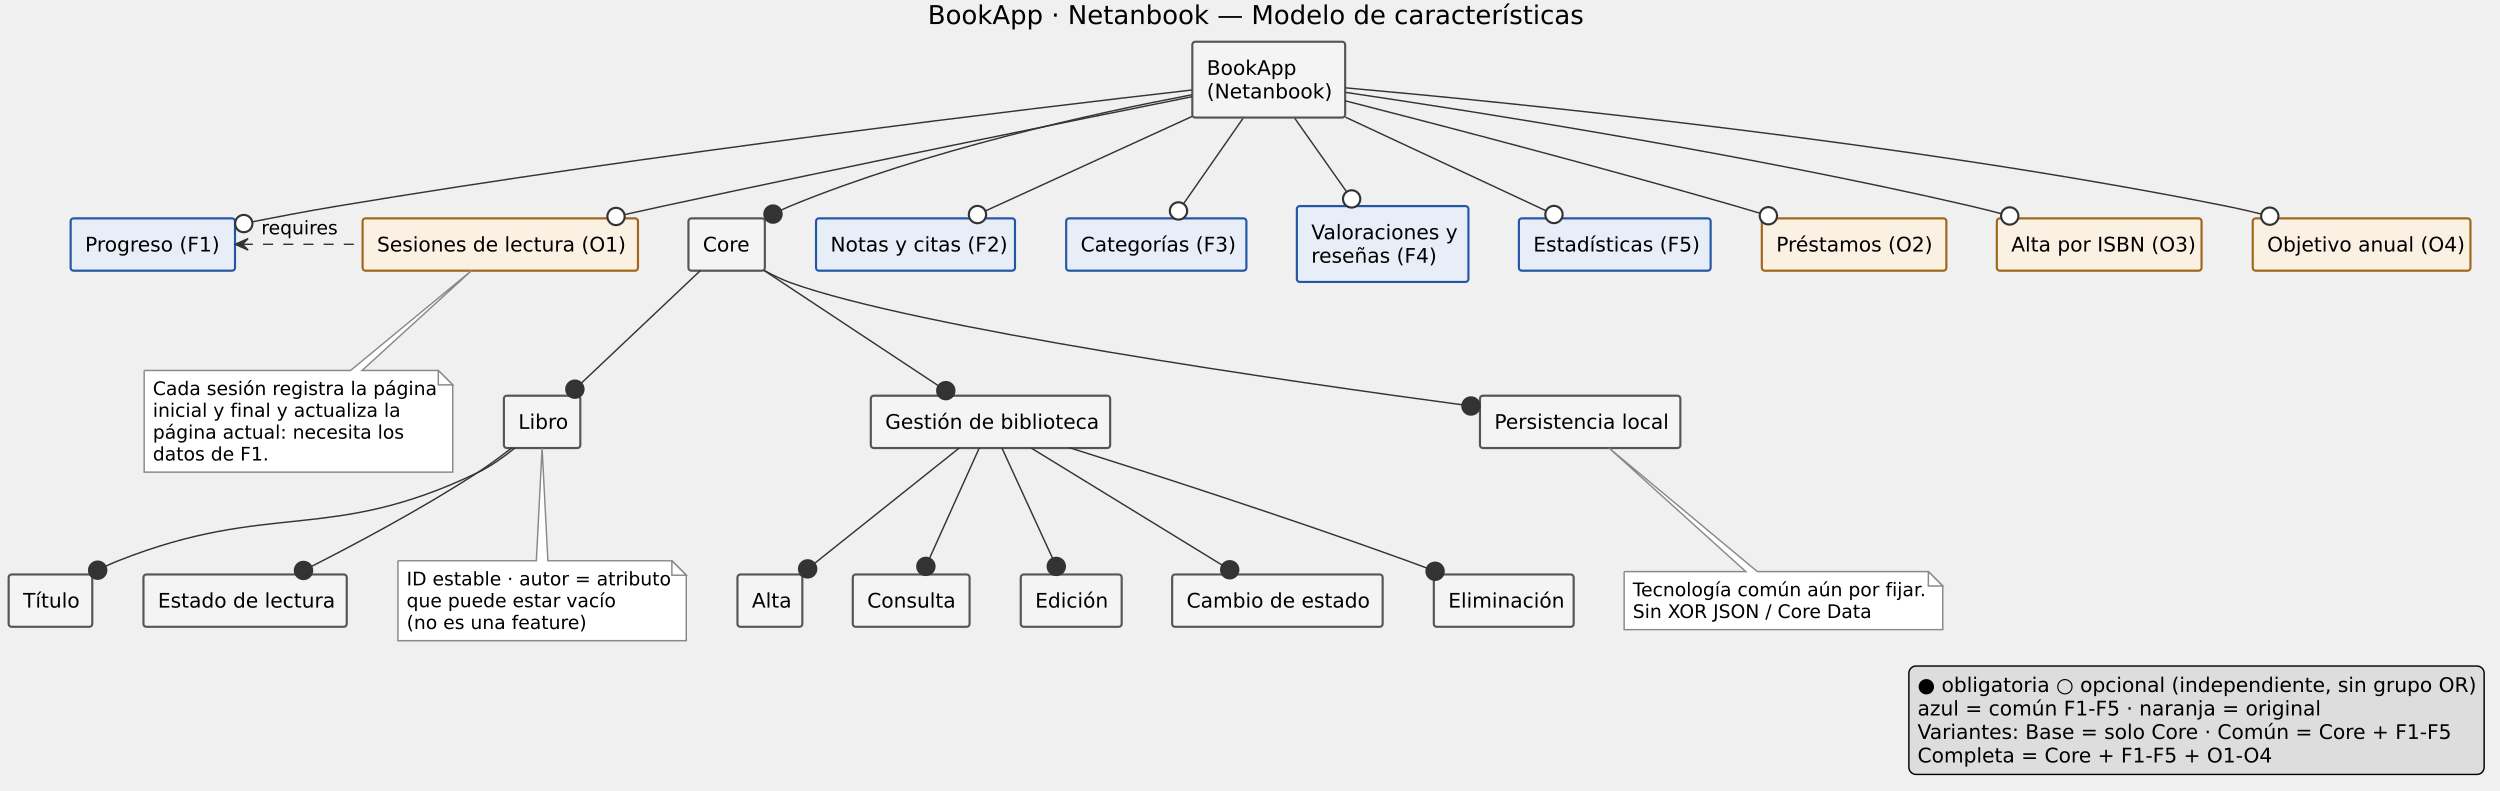
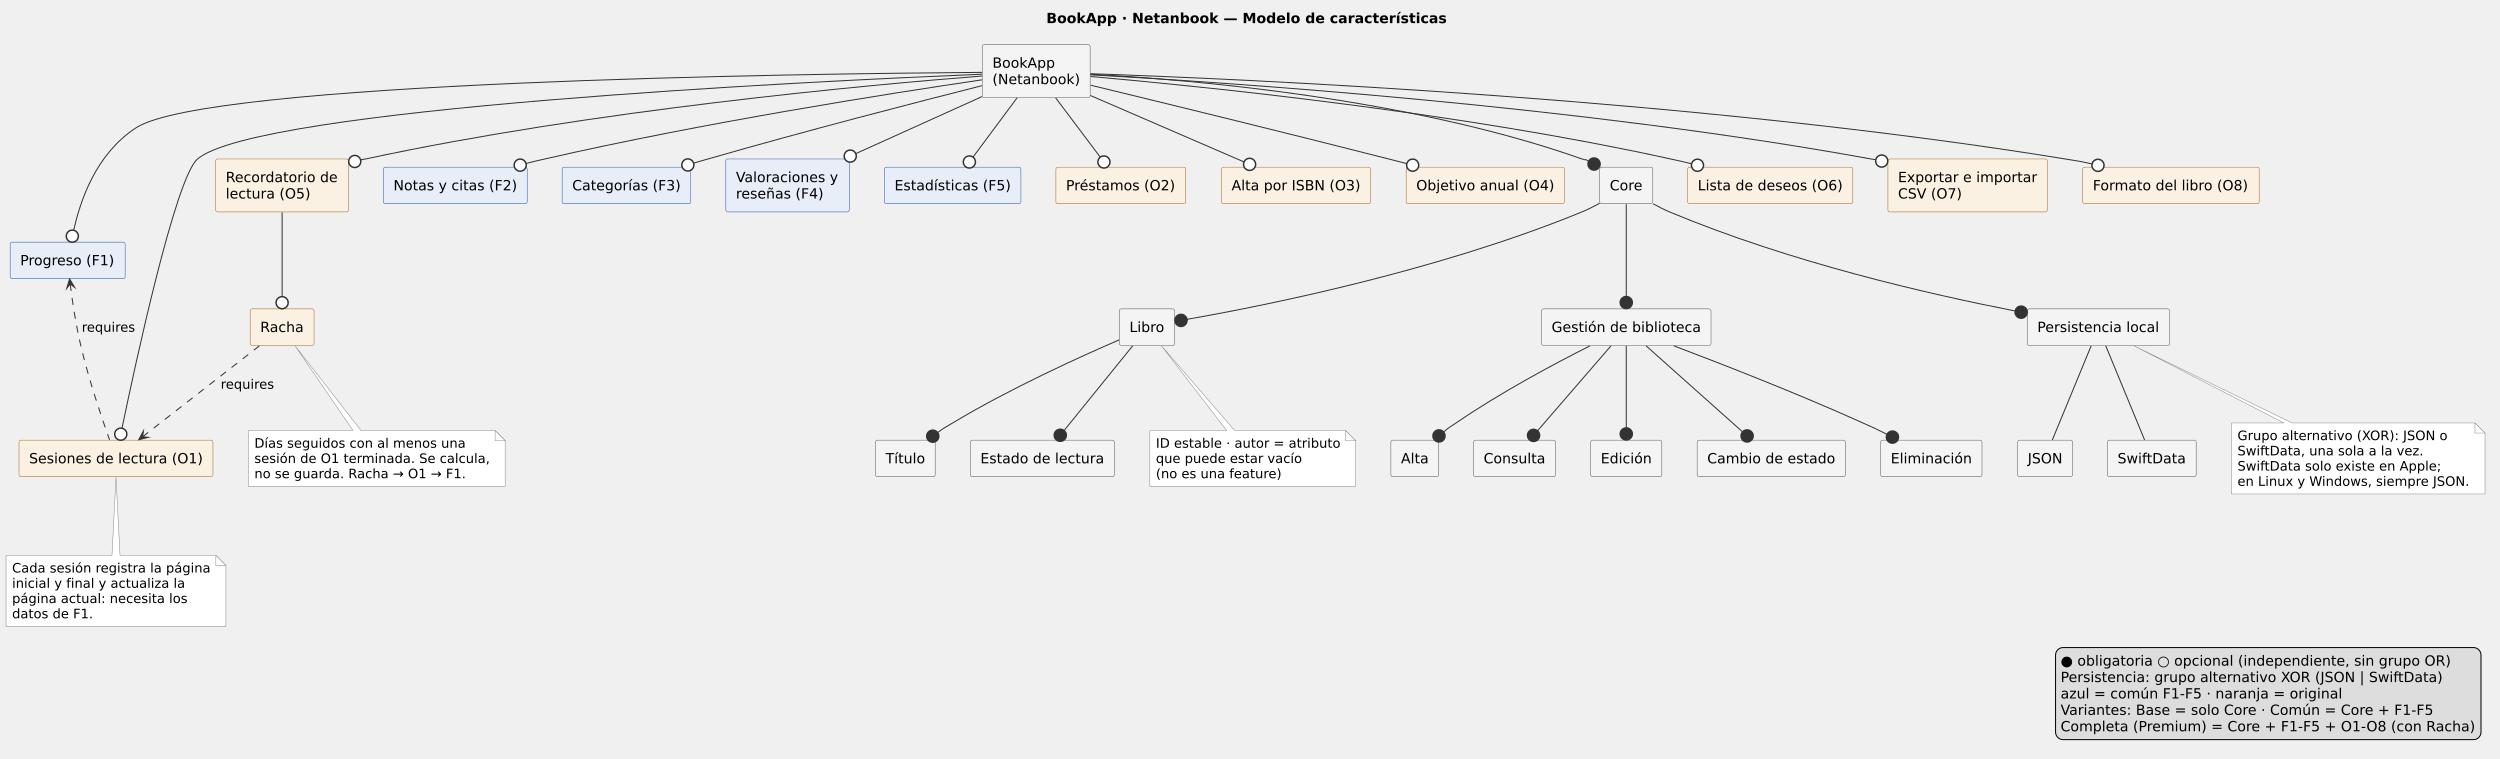
- <svg xmlns="http://www.w3.org/2000/svg" contentScriptType="application/ecmascript" contentStyleType="text/css" height="548px" preserveAspectRatio="none" style="width:1734px;height:548px;" version="1.1" viewBox="0 0 1734 548" width="1734px" zoomAndPan="magnify">
+ <svg xmlns="http://www.w3.org/2000/svg" version="1.1" data-diagram-type="DESCRIPTION" style="width:2483px;height:753px;background:#FFFFFF;" width="2483px" height="753px" viewBox="0 0 2483 753" zoomAndPan="magnify" preserveAspectRatio="none" contentStyleType="text/css">
  <defs />
-   <g>
-     <text fill="#000000" font-family="DejaVu Sans" font-size="18" lengthAdjust="spacingAndGlyphs" textLength="445" x="643.5" y="16.708">BookApp · Netanbook — Modelo de características</text>
-     <rect fill="#F4F4F4" height="52.594" rx="2" ry="2" style="stroke: #555555; stroke-width: 1.5;" width="106" x="827" y="28.953" />
-     <text fill="#000000" font-family="DejaVu Sans" font-size="14" lengthAdjust="spacingAndGlyphs" textLength="63" x="837" y="51.948">BookApp</text>
-     <text fill="#000000" font-family="DejaVu Sans" font-size="14" lengthAdjust="spacingAndGlyphs" textLength="86" x="837" y="68.245">(Netanbook)</text>
-     <rect fill="#F4F4F4" height="36.297" rx="2" ry="2" style="stroke: #555555; stroke-width: 1.5;" width="53" x="477.5" y="151.453" />
-     <text fill="#000000" font-family="DejaVu Sans" font-size="14" lengthAdjust="spacingAndGlyphs" textLength="33" x="487.5" y="174.448">Core</text>
-     <rect fill="#F4F4F4" height="36.297" rx="2" ry="2" style="stroke: #555555; stroke-width: 1.5;" width="53" x="349.5" y="274.453" />
-     <text fill="#000000" font-family="DejaVu Sans" font-size="14" lengthAdjust="spacingAndGlyphs" textLength="33" x="359.5" y="297.448">Libro</text>
-     <rect fill="#F4F4F4" height="36.297" rx="2" ry="2" style="stroke: #555555; stroke-width: 1.5;" width="58" x="6" y="398.453" />
-     <text fill="#000000" font-family="DejaVu Sans" font-size="14" lengthAdjust="spacingAndGlyphs" textLength="38" x="16" y="421.448">Título</text>
-     <rect fill="#F4F4F4" height="36.297" rx="2" ry="2" style="stroke: #555555; stroke-width: 1.5;" width="141" x="99.5" y="398.453" />
-     <text fill="#000000" font-family="DejaVu Sans" font-size="14" lengthAdjust="spacingAndGlyphs" textLength="121" x="109.5" y="421.448">Estado de lectura</text>
-     <rect fill="#F4F4F4" height="36.297" rx="2" ry="2" style="stroke: #555555; stroke-width: 1.5;" width="166" x="604" y="274.453" />
-     <text fill="#000000" font-family="DejaVu Sans" font-size="14" lengthAdjust="spacingAndGlyphs" textLength="146" x="614" y="297.448">Gestión de biblioteca</text>
-     <rect fill="#F4F4F4" height="36.297" rx="2" ry="2" style="stroke: #555555; stroke-width: 1.5;" width="45" x="511.5" y="398.453" />
-     <text fill="#000000" font-family="DejaVu Sans" font-size="14" lengthAdjust="spacingAndGlyphs" textLength="25" x="521.5" y="421.448">Alta</text>
-     <rect fill="#F4F4F4" height="36.297" rx="2" ry="2" style="stroke: #555555; stroke-width: 1.5;" width="81" x="591.5" y="398.453" />
-     <text fill="#000000" font-family="DejaVu Sans" font-size="14" lengthAdjust="spacingAndGlyphs" textLength="61" x="601.5" y="421.448">Consulta</text>
-     <rect fill="#F4F4F4" height="36.297" rx="2" ry="2" style="stroke: #555555; stroke-width: 1.5;" width="70" x="708" y="398.453" />
-     <text fill="#000000" font-family="DejaVu Sans" font-size="14" lengthAdjust="spacingAndGlyphs" textLength="50" x="718" y="421.448">Edición</text>
-     <rect fill="#F4F4F4" height="36.297" rx="2" ry="2" style="stroke: #555555; stroke-width: 1.5;" width="146" x="813" y="398.453" />
-     <text fill="#000000" font-family="DejaVu Sans" font-size="14" lengthAdjust="spacingAndGlyphs" textLength="126" x="823" y="421.448">Cambio de estado</text>
-     <rect fill="#F4F4F4" height="36.297" rx="2" ry="2" style="stroke: #555555; stroke-width: 1.5;" width="97" x="994.5" y="398.453" />
-     <text fill="#000000" font-family="DejaVu Sans" font-size="14" lengthAdjust="spacingAndGlyphs" textLength="77" x="1004.5" y="421.448">Eliminación</text>
-     <rect fill="#F4F4F4" height="36.297" rx="2" ry="2" style="stroke: #555555; stroke-width: 1.5;" width="139" x="1026.5" y="274.453" />
-     <text fill="#000000" font-family="DejaVu Sans" font-size="14" lengthAdjust="spacingAndGlyphs" textLength="119" x="1036.5" y="297.448">Persistencia local</text>
-     <path d="M276,388.953 L276,444.352 A0,0 0 0 0 276,444.352 L476,444.352 A0,0 0 0 0 476,444.352 L476,398.953 L466,388.953 L380,388.953 L376,310.673 L372,388.953 L276,388.953 A0,0 0 0 0 276,388.953 " fill="#FFFFFF" style="stroke: #888888; stroke-width: 1.0;" />
-     <path d="M466,388.953 L466,398.953 L476,398.953 L466,388.953 " fill="#FFFFFF" style="stroke: #888888; stroke-width: 1.0;" />
-     <text fill="#000000" font-family="DejaVu Sans" font-size="13" lengthAdjust="spacingAndGlyphs" textLength="179" x="282" y="406.02">ID estable · autor = atributo</text>
-     <text fill="#000000" font-family="DejaVu Sans" font-size="13" lengthAdjust="spacingAndGlyphs" textLength="142" x="282" y="421.153">que puede estar vacío</text>
-     <text fill="#000000" font-family="DejaVu Sans" font-size="13" lengthAdjust="spacingAndGlyphs" textLength="123" x="282" y="436.286">(no es una feature)</text>
-     <path d="M1126.5,396.453 L1126.5,436.719 A0,0 0 0 0 1126.5,436.719 L1347.5,436.719 A0,0 0 0 0 1347.5,436.719 L1347.5,406.453 L1337.5,396.453 L1218.88,396.453 L1115.9,310.673 L1210.88,396.453 L1126.5,396.453 A0,0 0 0 0 1126.5,396.453 " fill="#FFFFFF" style="stroke: #888888; stroke-width: 1.0;" />
-     <path d="M1337.5,396.453 L1337.5,406.453 L1347.5,406.453 L1337.5,396.453 " fill="#FFFFFF" style="stroke: #888888; stroke-width: 1.0;" />
-     <text fill="#000000" font-family="DejaVu Sans" font-size="13" lengthAdjust="spacingAndGlyphs" textLength="200" x="1132.5" y="413.52">Tecnología común aún por fijar.</text>
-     <text fill="#000000" font-family="DejaVu Sans" font-size="13" lengthAdjust="spacingAndGlyphs" textLength="163" x="1132.5" y="428.653">Sin XOR JSON / Core Data</text>
-     <rect fill="#E8EEF8" height="36.297" rx="2" ry="2" style="stroke: #2456A6; stroke-width: 1.5;" width="114" x="49" y="151.453" />
-     <text fill="#000000" font-family="DejaVu Sans" font-size="14" lengthAdjust="spacingAndGlyphs" textLength="94" x="59" y="174.448">Progreso (F1)</text>
-     <rect fill="#E8EEF8" height="36.297" rx="2" ry="2" style="stroke: #2456A6; stroke-width: 1.5;" width="138" x="566" y="151.453" />
-     <text fill="#000000" font-family="DejaVu Sans" font-size="14" lengthAdjust="spacingAndGlyphs" textLength="118" x="576" y="174.448">Notas y citas (F2)</text>
-     <rect fill="#E8EEF8" height="36.297" rx="2" ry="2" style="stroke: #2456A6; stroke-width: 1.5;" width="125" x="739.5" y="151.453" />
-     <text fill="#000000" font-family="DejaVu Sans" font-size="14" lengthAdjust="spacingAndGlyphs" textLength="105" x="749.5" y="174.448">Categorías (F3)</text>
-     <rect fill="#E8EEF8" height="52.594" rx="2" ry="2" style="stroke: #2456A6; stroke-width: 1.5;" width="119" x="899.5" y="142.953" />
-     <text fill="#000000" font-family="DejaVu Sans" font-size="14" lengthAdjust="spacingAndGlyphs" textLength="99" x="909.5" y="165.948">Valoraciones y</text>
-     <text fill="#000000" font-family="DejaVu Sans" font-size="14" lengthAdjust="spacingAndGlyphs" textLength="87" x="909.5" y="182.245">reseñas (F4)</text>
-     <rect fill="#E8EEF8" height="36.297" rx="2" ry="2" style="stroke: #2456A6; stroke-width: 1.5;" width="133" x="1053.5" y="151.453" />
-     <text fill="#000000" font-family="DejaVu Sans" font-size="14" lengthAdjust="spacingAndGlyphs" textLength="113" x="1063.5" y="174.448">Estadísticas (F5)</text>
-     <rect fill="#FBF1E3" height="36.297" rx="2" ry="2" style="stroke: #A0661B; stroke-width: 1.5;" width="191" x="251.5" y="151.453" />
-     <text fill="#000000" font-family="DejaVu Sans" font-size="14" lengthAdjust="spacingAndGlyphs" textLength="171" x="261.5" y="174.448">Sesiones de lectura (O1)</text>
-     <rect fill="#FBF1E3" height="36.297" rx="2" ry="2" style="stroke: #A0661B; stroke-width: 1.5;" width="128" x="1222" y="151.453" />
-     <text fill="#000000" font-family="DejaVu Sans" font-size="14" lengthAdjust="spacingAndGlyphs" textLength="108" x="1232" y="174.448">Préstamos (O2)</text>
-     <rect fill="#FBF1E3" height="36.297" rx="2" ry="2" style="stroke: #A0661B; stroke-width: 1.5;" width="142" x="1385" y="151.453" />
-     <text fill="#000000" font-family="DejaVu Sans" font-size="14" lengthAdjust="spacingAndGlyphs" textLength="122" x="1395" y="174.448">Alta por ISBN (O3)</text>
-     <rect fill="#FBF1E3" height="36.297" rx="2" ry="2" style="stroke: #A0661B; stroke-width: 1.5;" width="151" x="1562.5" y="151.453" />
-     <text fill="#000000" font-family="DejaVu Sans" font-size="14" lengthAdjust="spacingAndGlyphs" textLength="131" x="1572.5" y="174.448">Objetivo anual (O4)</text>
-     <path d="M100,256.953 L100,327.484 A0,0 0 0 0 100,327.484 L314,327.484 A0,0 0 0 0 314,327.484 L314,266.953 L304,256.953 L251.11,256.953 L327.24,187.533 L243.11,256.953 L100,256.953 A0,0 0 0 0 100,256.953 " fill="#FFFFFF" style="stroke: #888888; stroke-width: 1.0;" />
-     <path d="M304,256.953 L304,266.953 L314,266.953 L304,256.953 " fill="#FFFFFF" style="stroke: #888888; stroke-width: 1.0;" />
-     <text fill="#000000" font-family="DejaVu Sans" font-size="13" lengthAdjust="spacingAndGlyphs" textLength="193" x="106" y="274.02">Cada sesión registra la página</text>
-     <text fill="#000000" font-family="DejaVu Sans" font-size="13" lengthAdjust="spacingAndGlyphs" textLength="163" x="106" y="289.153">inicial y final y actualiza la</text>
-     <text fill="#000000" font-family="DejaVu Sans" font-size="13" lengthAdjust="spacingAndGlyphs" textLength="170" x="106" y="304.286">página actual: necesita los</text>
-     <text fill="#000000" font-family="DejaVu Sans" font-size="13" lengthAdjust="spacingAndGlyphs" textLength="79" x="106" y="319.418">datos de F1.</text>
-     <path d="M826.83,65.703 C760.05,78.343 642.75,103.993 548,142.953 C543.8,144.683 539.52,146.743 535.35,148.933 " fill="none" id="root-&gt;core" style="stroke: #333333; stroke-width: 1.0;" />
-     <ellipse cx="536.155" cy="148.493" fill="#333333" rx="6" ry="6" style="stroke: #333333; stroke-width: 1.5;" />
-     <path d="M485.93,187.533 C462.91,209.303 423.12,246.913 398.25,270.423 " fill="none" id="core-&gt;libro" style="stroke: #333333; stroke-width: 1.0;" />
-     <ellipse cx="398.743" cy="269.943" fill="#333333" rx="6" ry="6" style="stroke: #333333; stroke-width: 1.5;" />
-     <path d="M529.83,187.533 C563.25,209.633 621.38,248.063 656.8,271.483 " fill="none" id="core-&gt;gestion" style="stroke: #333333; stroke-width: 1.0;" />
-     <ellipse cx="655.995" cy="270.955" fill="#333333" rx="6" ry="6" style="stroke: #333333; stroke-width: 1.5;" />
-     <path d="M530.26,187.673 C535.93,190.813 542.03,193.783 548,195.953 C633.82,227.173 891.93,264.383 1020.93,281.703 " fill="none" id="core-&gt;persist" style="stroke: #333333; stroke-width: 1.0;" />
-     <ellipse cx="1020.262" cy="281.612" fill="#333333" rx="6" ry="6" style="stroke: #333333; stroke-width: 1.5;" />
-     <path d="M357.45,310.463 C349.74,316.753 340.41,323.443 331,327.953 C228.26,377.223 187.94,347.023 82,388.953 C77,390.933 71.88,393.353 66.94,395.923 " fill="none" id="libro-&gt;titulo" style="stroke: #333333; stroke-width: 1.0;" />
-     <ellipse cx="67.749" cy="395.49" fill="#333333" rx="6" ry="6" style="stroke: #333333; stroke-width: 1.5;" />
-     <path d="M354.98,310.653 C347.58,316.413 339.09,322.703 331,327.953 C291.2,353.793 243.12,379.233 209.92,395.963 " fill="none" id="libro-&gt;estado" style="stroke: #333333; stroke-width: 1.0;" />
-     <ellipse cx="210.503" cy="395.673" fill="#333333" rx="6" ry="6" style="stroke: #333333; stroke-width: 1.5;" />
-     <path d="M665.4,310.673 C637.61,332.833 589.38,371.293 559.72,394.943 " fill="none" id="gestion-&gt;alta" style="stroke: #333333; stroke-width: 1.0;" />
-     <ellipse cx="560.185" cy="394.587" fill="#333333" rx="6" ry="6" style="stroke: #333333; stroke-width: 1.5;" />
-     <path d="M679.24,310.673 C669.45,332.383 652.62,369.723 641.91,393.473 " fill="none" id="gestion-&gt;consulta" style="stroke: #333333; stroke-width: 1.0;" />
-     <ellipse cx="642.189" cy="392.854" fill="#333333" rx="6" ry="6" style="stroke: #333333; stroke-width: 1.5;" />
-     <path d="M694.9,310.673 C704.91,332.473 722.15,370.033 733.05,393.763 " fill="none" id="gestion-&gt;edicion" style="stroke: #333333; stroke-width: 1.0;" />
-     <ellipse cx="732.636" cy="392.87" fill="#333333" rx="6" ry="6" style="stroke: #333333; stroke-width: 1.5;" />
-     <path d="M715.09,310.673 C751.53,333.013 815,371.923 853.49,395.523 " fill="none" id="gestion-&gt;cambio" style="stroke: #333333; stroke-width: 1.0;" />
-     <ellipse cx="852.932" cy="395.191" fill="#333333" rx="6" ry="6" style="stroke: #333333; stroke-width: 1.5;" />
-     <path d="M741.65,310.483 C800,328.903 895.03,359.593 976,388.953 C982.59,391.343 989.51,393.963 996.3,396.583 " fill="none" id="gestion-&gt;eliminar" style="stroke: #333333; stroke-width: 1.0;" />
-     <ellipse cx="995.377" cy="396.231" fill="#333333" rx="6" ry="6" style="stroke: #333333; stroke-width: 1.5;" />
-     <path d="M826.65,62.433 C715.89,75.103 453.05,106.503 234,142.953 C212.48,146.533 189.04,151.033 168.17,155.243 " fill="none" id="root-&gt;f1" style="stroke: #333333; stroke-width: 1.0;" />
-     <ellipse cx="169.082" cy="155.07" fill="#FFFFFF" rx="6" ry="6" style="stroke: #333333; stroke-width: 1.5;" />
-     <path d="M826.84,80.753 C781.98,101.263 718.64,130.223 677.2,149.163 " fill="none" id="root-&gt;f2" style="stroke: #333333; stroke-width: 1.0;" />
-     <ellipse cx="677.972" cy="148.82" fill="#FFFFFF" rx="6" ry="6" style="stroke: #333333; stroke-width: 1.5;" />
-     <path d="M862.11,82.153 C848.51,101.673 830.01,128.243 817.14,146.723 " fill="none" id="root-&gt;f3" style="stroke: #333333; stroke-width: 1.0;" />
-     <ellipse cx="817.412" cy="146.305" fill="#FFFFFF" rx="6" ry="6" style="stroke: #333333; stroke-width: 1.5;" />
-     <path d="M898.12,82.153 C909.97,98.933 925.48,120.923 937.88,138.513 " fill="none" id="root-&gt;f4" style="stroke: #333333; stroke-width: 1.0;" />
-     <ellipse cx="937.499" cy="137.972" fill="#FFFFFF" rx="6" ry="6" style="stroke: #333333; stroke-width: 1.5;" />
-     <path d="M933.26,81.313 C977.06,101.743 1038.23,130.293 1078.46,149.073 " fill="none" id="root-&gt;f5" style="stroke: #333333; stroke-width: 1.0;" />
-     <ellipse cx="1077.823" cy="148.775" fill="#FFFFFF" rx="6" ry="6" style="stroke: #333333; stroke-width: 1.5;" />
-     <path d="M826.89,67.053 C747.13,83.063 591.72,114.533 460,142.953 C449.17,145.293 437.78,147.803 426.56,150.303 " fill="none" id="root-&gt;o1" style="stroke: #333333; stroke-width: 1.0;" />
-     <ellipse cx="427.274" cy="150.135" fill="#FFFFFF" rx="6" ry="6" style="stroke: #333333; stroke-width: 1.5;" />
-     <path d="M933.22,69.953 C997.56,86.443 1109.05,115.523 1204,142.953 C1211.59,145.143 1219.55,147.523 1227.41,149.913 " fill="none" id="root-&gt;o2" style="stroke: #333333; stroke-width: 1.0;" />
-     <ellipse cx="1226.542" cy="149.651" fill="#FFFFFF" rx="6" ry="6" style="stroke: #333333; stroke-width: 1.5;" />
-     <path d="M933.33,64.083 C1023.31,77.363 1210.76,106.793 1367,142.953 C1376.07,145.053 1385.59,147.503 1394.89,150.043 " fill="none" id="root-&gt;o3" style="stroke: #333333; stroke-width: 1.0;" />
-     <ellipse cx="1393.945" cy="149.791" fill="#FFFFFF" rx="6" ry="6" style="stroke: #333333; stroke-width: 1.5;" />
-     <path d="M933.33,60.933 C1046.59,70.973 1319.14,98.023 1544,142.953 C1554.12,144.973 1564.75,147.483 1575.08,150.123 " fill="none" id="root-&gt;o4" style="stroke: #333333; stroke-width: 1.0;" />
-     <ellipse cx="1574.318" cy="149.942" fill="#FFFFFF" rx="6" ry="6" style="stroke: #333333; stroke-width: 1.5;" />
-     <path d="M168.43,169.453 C193.65,169.453 223.34,169.453 251.2,169.453 " fill="none" id="f1&lt;-o1" style="stroke: #333333; stroke-width: 1.0; stroke-dasharray: 7.0,7.0;" />
-     <polygon fill="#333333" points="163.11,169.453,172.11,173.453,168.11,169.453,172.11,165.453,163.11,169.453" style="stroke: #333333; stroke-width: 1.0;" />
-     <text fill="#000000" font-family="DejaVu Sans" font-size="13" lengthAdjust="spacingAndGlyphs" textLength="52" x="181.25" y="162.52">requires</text>
-     <rect fill="#DDDDDD" height="75.188" rx="5" ry="5" style="stroke: #000000; stroke-width: 1.0;" width="399" x="1324" y="461.953" />
-     <text fill="#000000" font-family="DejaVu Sans" font-size="14" lengthAdjust="spacingAndGlyphs" textLength="387" x="1330" y="479.948">● obligatoria   ○ opcional (independiente, sin grupo OR)</text>
-     <text fill="#000000" font-family="DejaVu Sans" font-size="14" lengthAdjust="spacingAndGlyphs" textLength="270" x="1330" y="496.245">azul = común F1-F5 · naranja = original</text>
-     <text fill="#000000" font-family="DejaVu Sans" font-size="14" lengthAdjust="spacingAndGlyphs" textLength="368" x="1330" y="512.542">Variantes: Base = solo Core · Común = Core + F1-F5</text>
-     <text fill="#000000" font-family="DejaVu Sans" font-size="14" lengthAdjust="spacingAndGlyphs" textLength="243" x="1330" y="528.839">Completa = Core + F1-F5 + O1-O4</text>
+   <g font-family="sans-serif" lengthAdjust="spacing">
+     <g class="title" data-source-line="22">
+       <text x="1039.199" y="22.995" fill="#000" font-size="14" textLength="397.735" font-weight="700" font-family="DejaVu Sans">BookApp · Netanbook — Modelo de características</text>
+     </g>
+     <g class="entity" data-qualified-name="root" id="ent0001" data-source-line="24">
+       <rect x="975.66" y="44.297" width="107.076" height="52.594" fill="#F4F4F4" style="stroke:#555;stroke-width:0.5;" rx="2" ry="2" />
+       <text x="985.66" y="67.292" fill="#000" font-size="14" textLength="62.193" font-family="DejaVu Sans">BookApp</text>
+       <text x="985.66" y="83.589" fill="#000" font-size="14" textLength="87.076" font-family="DejaVu Sans">(Netanbook)</text>
+     </g>
+     <g class="entity" data-qualified-name="core" id="ent0002" data-source-line="27">
+       <rect x="1588.84" y="166.037" width="52.71" height="36.297" fill="#F4F4F4" style="stroke:#555;stroke-width:0.5;" rx="2" ry="2" />
+       <text x="1598.84" y="189.032" fill="#000" font-size="14" textLength="32.71" font-family="DejaVu Sans">Core</text>
+     </g>
+     <g class="entity" data-qualified-name="libro" id="ent0003" data-source-line="28">
+       <rect x="1111.75" y="306.777" width="54.897" height="36.297" fill="#F4F4F4" style="stroke:#555;stroke-width:0.5;" rx="2" ry="2" />
+       <text x="1121.75" y="329.772" fill="#000" font-size="14" textLength="34.897" font-family="DejaVu Sans">Libro</text>
+     </g>
+     <g class="entity" data-qualified-name="titulo" id="ent0004" data-source-line="29">
+       <rect x="869.57" y="437.187" width="59.259" height="36.297" fill="#F4F4F4" style="stroke:#555;stroke-width:0.5;" rx="2" ry="2" />
+       <text x="879.57" y="460.182" fill="#000" font-size="14" textLength="39.259" font-family="DejaVu Sans">Título</text>
+     </g>
+     <g class="entity" data-qualified-name="estado" id="ent0005" data-source-line="30">
+       <rect x="963.72" y="437.187" width="142.958" height="36.297" fill="#F4F4F4" style="stroke:#555;stroke-width:0.5;" rx="2" ry="2" />
+       <text x="973.72" y="460.182" fill="#000" font-size="14" textLength="122.958" font-family="DejaVu Sans">Estado de lectura</text>
+     </g>
+     <g class="entity" data-qualified-name="gestion" id="ent0006" data-source-line="31">
+       <rect x="1531.02" y="306.777" width="168.36" height="36.297" fill="#F4F4F4" style="stroke:#555;stroke-width:0.5;" rx="2" ry="2" />
+       <text x="1541.02" y="329.772" fill="#000" font-size="14" textLength="148.36" font-family="DejaVu Sans">Gestión de biblioteca</text>
+     </g>
+     <g class="entity" data-qualified-name="alta" id="ent0007" data-source-line="32">
+       <rect x="1381.43" y="437.187" width="47.535" height="36.297" fill="#F4F4F4" style="stroke:#555;stroke-width:0.5;" rx="2" ry="2" />
+       <text x="1391.43" y="460.182" fill="#000" font-size="14" textLength="27.535" font-family="DejaVu Sans">Alta</text>
+     </g>
+     <g class="entity" data-qualified-name="consulta" id="ent0008" data-source-line="33">
+       <rect x="1463.53" y="437.187" width="81.339" height="36.297" fill="#F4F4F4" style="stroke:#555;stroke-width:0.5;" rx="2" ry="2" />
+       <text x="1473.53" y="460.182" fill="#000" font-size="14" textLength="61.339" font-family="DejaVu Sans">Consulta</text>
+     </g>
+     <g class="entity" data-qualified-name="edicion" id="ent0009" data-source-line="34">
+       <rect x="1579.87" y="437.187" width="70.647" height="36.297" fill="#F4F4F4" style="stroke:#555;stroke-width:0.5;" rx="2" ry="2" />
+       <text x="1589.87" y="460.182" fill="#000" font-size="14" textLength="50.647" font-family="DejaVu Sans">Edición</text>
+     </g>
+     <g class="entity" data-qualified-name="cambio" id="ent0010" data-source-line="35">
+       <rect x="1685.62" y="437.187" width="147.162" height="36.297" fill="#F4F4F4" style="stroke:#555;stroke-width:0.5;" rx="2" ry="2" />
+       <text x="1695.62" y="460.182" fill="#000" font-size="14" textLength="127.162" font-family="DejaVu Sans">Cambio de estado</text>
+     </g>
+     <g class="entity" data-qualified-name="eliminar" id="ent0011" data-source-line="36">
+       <rect x="1867.88" y="437.187" width="100.63" height="36.297" fill="#F4F4F4" style="stroke:#555;stroke-width:0.5;" rx="2" ry="2" />
+       <text x="1877.88" y="460.182" fill="#000" font-size="14" textLength="80.63" font-family="DejaVu Sans">Eliminación</text>
+     </g>
+     <g class="entity" data-qualified-name="persist" id="ent0012" data-source-line="37">
+       <rect x="2013.45" y="306.777" width="141.502" height="36.297" fill="#F4F4F4" style="stroke:#555;stroke-width:0.5;" rx="2" ry="2" />
+       <text x="2023.45" y="329.772" fill="#000" font-size="14" textLength="121.502" font-family="DejaVu Sans">Persistencia local</text>
+     </g>
+     <g class="entity" data-qualified-name="GMN24" id="ent0025" data-source-line="52">
+       <path d="M1142,427.637 L1142,483.035 A0,0 0 0 0 1142,483.035 L1346.39,483.035 A0,0 0 0 0 1346.39,483.035 L1346.39,437.637 L1336.39,427.637 L1226.33,427.637 L1153.58,343.517 L1218.33,427.637 L1142,427.637 A0,0 0 0 0 1142,427.637" style="stroke:#888;stroke-width:0.5;" fill="#FFF" />
+       <path d="M1336.39,427.637 L1336.39,437.637 L1346.39,437.637 L1336.39,427.637" style="stroke:#888;stroke-width:0.5;" fill="#FFF" />
+       <text x="1148" y="444.704" fill="#000" font-size="13" textLength="183.39" font-family="DejaVu Sans">ID estable · autor = atributo</text>
+       <text x="1148" y="459.837" fill="#000" font-size="13" textLength="145.177" font-family="DejaVu Sans">que puede estar vacío</text>
+       <text x="1148" y="474.969" fill="#000" font-size="13" textLength="125.169" font-family="DejaVu Sans">(no es una feature)</text>
+     </g>
+     <g class="entity" data-qualified-name="json" id="ent0027" data-source-line="56">
+       <rect x="2003.94" y="437.187" width="54.508" height="36.297" fill="#F4F4F4" style="stroke:#555;stroke-width:0.5;" rx="2" ry="2" />
+       <text x="2013.94" y="460.182" fill="#000" font-size="14" textLength="34.508" font-family="DejaVu Sans">JSON</text>
+     </g>
+     <g class="entity" data-qualified-name="swiftdata" id="ent0028" data-source-line="57">
+       <rect x="2093.16" y="437.187" width="88.072" height="36.297" fill="#F4F4F4" style="stroke:#555;stroke-width:0.5;" rx="2" ry="2" />
+       <text x="2103.16" y="460.182" fill="#000" font-size="14" textLength="68.072" font-family="DejaVu Sans">SwiftData</text>
+     </g>
+     <g class="entity" data-qualified-name="GMN31" id="ent0032" data-source-line="61">
+       <path d="M2216.25,420.077 L2216.25,490.608 A0,0 0 0 0 2216.25,490.608 L2468.133,490.608 A0,0 0 0 0 2468.133,490.608 L2468.133,430.077 L2458.133,420.077 L2276.37,420.077 L2119.53,343.517 L2268.37,420.077 L2216.25,420.077 A0,0 0 0 0 2216.25,420.077" style="stroke:#888;stroke-width:0.5;" fill="#FFF" />
+       <path d="M2458.133,420.077 L2458.133,430.077 L2468.133,430.077 L2458.133,420.077" style="stroke:#888;stroke-width:0.5;" fill="#FFF" />
+       <text x="2222.25" y="437.144" fill="#000" font-size="13" textLength="209.663" font-family="DejaVu Sans">Grupo alternativo (XOR): JSON o</text>
+       <text x="2222.25" y="452.277" fill="#000" font-size="13" textLength="184.945" font-family="DejaVu Sans">SwiftData, una sola a la vez.</text>
+       <text x="2222.25" y="467.409" fill="#000" font-size="13" textLength="202.827" font-family="DejaVu Sans">SwiftData solo existe en Apple;</text>
+       <text x="2222.25" y="482.542" fill="#000" font-size="13" textLength="230.883" font-family="DejaVu Sans">en Linux y Windows, siempre JSON.</text>
+     </g>
+     <g class="entity" data-qualified-name="f1" id="ent0034" data-source-line="68">
+       <rect x="10.09" y="240.477" width="114.213" height="36.297" fill="#E8EEF8" style="stroke:#2456A6;stroke-width:0.5;" rx="2" ry="2" />
+       <text x="20.09" y="263.472" fill="#000" font-size="14" textLength="94.213" font-family="DejaVu Sans">Progreso (F1)</text>
+     </g>
+     <g class="entity" data-qualified-name="f2" id="ent0035" data-source-line="69">
+       <rect x="380.76" y="166.037" width="142.869" height="36.297" fill="#E8EEF8" style="stroke:#2456A6;stroke-width:0.5;" rx="2" ry="2" />
+       <text x="390.76" y="189.032" fill="#000" font-size="14" textLength="122.869" font-family="DejaVu Sans">Notas y citas (F2)</text>
+     </g>
+     <g class="entity" data-qualified-name="f3" id="ent0036" data-source-line="70">
+       <rect x="558.32" y="166.037" width="127.762" height="36.297" fill="#E8EEF8" style="stroke:#2456A6;stroke-width:0.5;" rx="2" ry="2" />
+       <text x="568.32" y="189.032" fill="#000" font-size="14" textLength="107.762" font-family="DejaVu Sans">Categorías (F3)</text>
+     </g>
+     <g class="entity" data-qualified-name="f4" id="ent0037" data-source-line="71">
+       <rect x="720.89" y="157.887" width="122.614" height="52.594" fill="#E8EEF8" style="stroke:#2456A6;stroke-width:0.5;" rx="2" ry="2" />
+       <text x="730.89" y="180.882" fill="#000" font-size="14" textLength="102.614" font-family="DejaVu Sans">Valoraciones y</text>
+       <text x="730.89" y="197.179" fill="#000" font-size="14" textLength="87.356" font-family="DejaVu Sans">reseñas (F4)</text>
+     </g>
+     <g class="entity" data-qualified-name="f5" id="ent0038" data-source-line="72">
+       <rect x="878.42" y="166.037" width="135.562" height="36.297" fill="#E8EEF8" style="stroke:#2456A6;stroke-width:0.5;" rx="2" ry="2" />
+       <text x="888.42" y="189.032" fill="#000" font-size="14" textLength="115.562" font-family="DejaVu Sans">Estadísticas (F5)</text>
+     </g>
+     <g class="entity" data-qualified-name="o1" id="ent0044" data-source-line="81">
+       <rect x="18.88" y="437.187" width="192.628" height="36.297" fill="#FBF1E3" style="stroke:#A0661B;stroke-width:0.5;" rx="2" ry="2" />
+       <text x="28.88" y="460.182" fill="#000" font-size="14" textLength="172.628" font-family="DejaVu Sans">Sesiones de lectura (O1)</text>
+     </g>
+     <g class="entity" data-qualified-name="o2" id="ent0045" data-source-line="82">
+       <rect x="1048.71" y="166.037" width="128.972" height="36.297" fill="#FBF1E3" style="stroke:#A0661B;stroke-width:0.5;" rx="2" ry="2" />
+       <text x="1058.71" y="189.032" fill="#000" font-size="14" textLength="108.972" font-family="DejaVu Sans">Préstamos (O2)</text>
+     </g>
+     <g class="entity" data-qualified-name="o3" id="ent0046" data-source-line="83">
+       <rect x="1213.18" y="166.037" width="148.037" height="36.297" fill="#FBF1E3" style="stroke:#A0661B;stroke-width:0.5;" rx="2" ry="2" />
+       <text x="1223.18" y="189.032" fill="#000" font-size="14" textLength="128.037" font-family="DejaVu Sans">Alta por ISBN (O3)</text>
+     </g>
+     <g class="entity" data-qualified-name="o4" id="ent0047" data-source-line="84">
+       <rect x="1396.6" y="166.037" width="157.184" height="36.297" fill="#FBF1E3" style="stroke:#A0661B;stroke-width:0.5;" rx="2" ry="2" />
+       <text x="1406.6" y="189.032" fill="#000" font-size="14" textLength="137.184" font-family="DejaVu Sans">Objetivo anual (O4)</text>
+     </g>
+     <g class="entity" data-qualified-name="o5" id="ent0048" data-source-line="85">
+       <rect x="214.18" y="157.887" width="132.041" height="52.594" fill="#FBF1E3" style="stroke:#A0661B;stroke-width:0.5;" rx="2" ry="2" />
+       <text x="224.18" y="180.882" fill="#000" font-size="14" textLength="112.041" font-family="DejaVu Sans">Recordatorio de</text>
+       <text x="224.18" y="197.179" fill="#000" font-size="14" textLength="84.198" font-family="DejaVu Sans">lectura (O5)</text>
+     </g>
+     <g class="entity" data-qualified-name="racha" id="ent0049" data-source-line="86">
+       <rect x="248.47" y="306.777" width="63.456" height="36.297" fill="#FBF1E3" style="stroke:#A0661B;stroke-width:0.5;" rx="2" ry="2" />
+       <text x="258.47" y="329.772" fill="#000" font-size="14" textLength="43.456" font-family="DejaVu Sans">Racha</text>
+     </g>
+     <g class="entity" data-qualified-name="o6" id="ent0050" data-source-line="87">
+       <rect x="1676.19" y="166.037" width="164.02" height="36.297" fill="#FBF1E3" style="stroke:#A0661B;stroke-width:0.5;" rx="2" ry="2" />
+       <text x="1686.19" y="189.032" fill="#000" font-size="14" textLength="144.02" font-family="DejaVu Sans">Lista de deseos (O6)</text>
+     </g>
+     <g class="entity" data-qualified-name="o7" id="ent0051" data-source-line="88">
+       <rect x="1875.08" y="157.887" width="158.236" height="52.594" fill="#FBF1E3" style="stroke:#A0661B;stroke-width:0.5;" rx="2" ry="2" />
+       <text x="1885.08" y="180.882" fill="#000" font-size="14" textLength="138.236" font-family="DejaVu Sans">Exportar e importar</text>
+       <text x="1885.08" y="197.179" fill="#000" font-size="14" textLength="63.54" font-family="DejaVu Sans">CSV (O7)</text>
+     </g>
+     <g class="entity" data-qualified-name="o8" id="ent0052" data-source-line="89">
+       <rect x="2068.58" y="166.037" width="175.224" height="36.297" fill="#FBF1E3" style="stroke:#A0661B;stroke-width:0.5;" rx="2" ry="2" />
+       <text x="2078.58" y="189.032" fill="#000" font-size="14" textLength="155.224" font-family="DejaVu Sans">Formato del libro (O8)</text>
+     </g>
+     <g class="entity" data-qualified-name="GMN64" id="ent0065" data-source-line="104">
+       <path d="M6,551.607 L6,622.138 A0,0 0 0 0 6,622.138 L224.393,622.138 A0,0 0 0 0 224.393,622.138 L224.393,561.607 L214.393,551.607 L119.2,551.607 L115.2,473.807 L111.2,551.607 L6,551.607 A0,0 0 0 0 6,551.607" style="stroke:#888;stroke-width:0.5;" fill="#FFF" />
+       <path d="M214.393,551.607 L214.393,561.607 L224.393,561.607 L214.393,551.607" style="stroke:#888;stroke-width:0.5;" fill="#FFF" />
+       <text x="12" y="568.674" fill="#000" font-size="13" textLength="197.393" font-family="DejaVu Sans">Cada sesión registra la página</text>
+       <text x="12" y="583.807" fill="#000" font-size="13" textLength="171.863" font-family="DejaVu Sans">inicial y final y actualiza la</text>
+       <text x="12" y="598.939" fill="#000" font-size="13" textLength="174.262" font-family="DejaVu Sans">página actual: necesita los</text>
+       <text x="12" y="614.072" fill="#000" font-size="13" textLength="80.438" font-family="DejaVu Sans">datos de F1.</text>
+     </g>
+     <g class="entity" data-qualified-name="GMN68" id="ent0069" data-source-line="112">
+       <path d="M246.64,427.637 L246.64,483.035 A0,0 0 0 0 246.64,483.035 L501.748,483.035 A0,0 0 0 0 501.748,483.035 L501.748,437.637 L491.748,427.637 L358.62,427.637 L293.07,343.517 L350.62,427.637 L246.64,427.637 A0,0 0 0 0 246.64,427.637" style="stroke:#888;stroke-width:0.5;" fill="#FFF" />
+       <path d="M491.748,427.637 L491.748,437.637 L501.748,437.637 L491.748,427.637" style="stroke:#888;stroke-width:0.5;" fill="#FFF" />
+       <text x="252.64" y="444.704" fill="#000" font-size="13" textLength="209.866" font-family="DejaVu Sans">Días seguidos con al menos una</text>
+       <text x="252.64" y="459.837" fill="#000" font-size="13" textLength="234.108" font-family="DejaVu Sans">sesión de O1 terminada. Se calcula,</text>
+       <text x="252.64" y="474.969" fill="#000" font-size="13" textLength="210.564" font-family="DejaVu Sans">no se guarda. Racha → O1 → F1.</text>
+     </g>
+     <g class="link" data-entity-1="ent0001" data-entity-2="ent0002" id="lnk13" data-source-line="39">
+       <path d="M1083.09,73.727 C1182.36,79.047 1399.62,97.227 1571.2,157.887 C1577.01,159.947 1572.404,157.023 1577.944,160.043" style="stroke:#333;stroke-width:1;" fill="none" id="root-to-core" />
+       <ellipse cx="1583.212" cy="162.915" rx="6" ry="6" fill="#333" style="stroke:#333;stroke-width:1.5;" />
+     </g>
+     <g class="link" data-entity-1="ent0002" data-entity-2="ent0003" id="lnk14" data-source-line="40">
+       <path d="M1588.78,201.867 C1583.11,205.017 1577.07,208.077 1571.2,210.477 C1424.67,270.597 1248.78,304.924 1178.88,317.184" style="stroke:#333;stroke-width:1;" fill="none" id="core-to-libro" />
+       <ellipse cx="1172.97" cy="318.22" rx="6" ry="6" fill="#333" style="stroke:#333;stroke-width:1.5;" />
+     </g>
+     <g class="link" data-entity-1="ent0002" data-entity-2="ent0006" id="lnk15" data-source-line="41">
+       <path d="M1615.2,202.757 C1615.2,229.447 1615.2,267.897 1615.2,294.497" style="stroke:#333;stroke-width:1;" fill="none" id="core-to-gestion" />
+       <ellipse cx="1615.2" cy="300.497" rx="6" ry="6" fill="#333" style="stroke:#333;stroke-width:1.5;" />
+     </g>
+     <g class="link" data-entity-1="ent0002" data-entity-2="ent0012" id="lnk16" data-source-line="42">
+       <path d="M1641.91,202.397 C1647.18,205.357 1652.76,208.207 1658.2,210.477 C1778.41,260.747 1915.363,292.022 2001.513,308.882" style="stroke:#333;stroke-width:1;" fill="none" id="core-to-persist" />
+       <ellipse cx="2007.402" cy="310.035" rx="6" ry="6" fill="#333" style="stroke:#333;stroke-width:1.5;" />
+     </g>
+     <g class="link" data-entity-1="ent0003" data-entity-2="ent0004" id="lnk17" data-source-line="43">
+       <path d="M1111.55,337.567 C1073.35,354.057 1002.73,386.037 946.2,420.077 C937.89,425.077 938.861,424.016 931.241,429.646" style="stroke:#333;stroke-width:1;" fill="none" id="libro-to-titulo" />
+       <ellipse cx="926.416" cy="433.211" rx="6" ry="6" fill="#333" style="stroke:#333;stroke-width:1.5;" />
+     </g>
+     <g class="link" data-entity-1="ent0003" data-entity-2="ent0005" id="lnk18" data-source-line="44">
+       <path d="M1124.95,343.517 C1105.04,368.107 1076.641,403.16 1056.821,427.64" style="stroke:#333;stroke-width:1;" fill="none" id="libro-to-estado" />
+       <ellipse cx="1053.046" cy="432.304" rx="6" ry="6" fill="#333" style="stroke:#333;stroke-width:1.5;" />
+     </g>
+     <g class="link" data-entity-1="ent0006" data-entity-2="ent0007" id="lnk19" data-source-line="45">
+       <path d="M1579.09,343.537 C1544.05,361.197 1489.93,390.017 1446.2,420.077 C1438.86,425.117 1440.413,423.436 1433.773,429.066" style="stroke:#333;stroke-width:1;" fill="none" id="gestion-to-alta" />
+       <ellipse cx="1429.196" cy="432.947" rx="6" ry="6" fill="#333" style="stroke:#333;stroke-width:1.5;" />
+     </g>
+     <g class="link" data-entity-1="ent0006" data-entity-2="ent0008" id="lnk20" data-source-line="46">
+       <path d="M1600,343.517 C1578.74,368.107 1548.217,403.408 1527.057,427.888" style="stroke:#333;stroke-width:1;" fill="none" id="gestion-to-consulta" />
+       <ellipse cx="1523.134" cy="432.428" rx="6" ry="6" fill="#333" style="stroke:#333;stroke-width:1.5;" />
+     </g>
+     <g class="link" data-entity-1="ent0006" data-entity-2="ent0009" id="lnk21" data-source-line="47">
+       <path d="M1615.2,343.517 C1615.2,368.107 1615.2,400.487 1615.2,424.967" style="stroke:#333;stroke-width:1;" fill="none" id="gestion-to-edicion" />
+       <ellipse cx="1615.2" cy="430.967" rx="6" ry="6" fill="#333" style="stroke:#333;stroke-width:1.5;" />
+     </g>
+     <g class="link" data-entity-1="ent0006" data-entity-2="ent0010" id="lnk22" data-source-line="48">
+       <path d="M1634.92,343.517 C1662.49,368.107 1703.316,404.498 1730.756,428.978" style="stroke:#333;stroke-width:1;" fill="none" id="gestion-to-cambio" />
+       <ellipse cx="1735.233" cy="432.973" rx="6" ry="6" fill="#333" style="stroke:#333;stroke-width:1.5;" />
+     </g>
+     <g class="link" data-entity-1="ent0006" data-entity-2="ent0011" id="lnk23" data-source-line="49">
+       <path d="M1662.51,343.517 C1710.33,361.607 1786.1,391.147 1850.2,420.077 C1861.64,425.237 1863.262,425.85 1874.222,431.42" style="stroke:#333;stroke-width:1;" fill="none" id="gestion-to-eliminar" />
+       <ellipse cx="1879.571" cy="434.139" rx="6" ry="6" fill="#333" style="stroke:#333;stroke-width:1.5;" />
+     </g>
+     <g class="link" data-entity-1="ent0012" data-entity-2="ent0027" id="lnk29" data-source-line="58" data-link-type="association">
+       <path d="M2076.94,343.517 C2066.79,368.107 2048.47,412.487 2038.37,436.967" style="stroke:#333;stroke-width:1;" fill="none" id="persist-json" />
+     </g>
+     <g class="link" data-entity-1="ent0012" data-entity-2="ent0028" id="lnk30" data-source-line="59" data-link-type="association">
+       <path d="M2091.45,343.517 C2101.6,368.107 2119.92,412.487 2130.03,436.967" style="stroke:#333;stroke-width:1;" fill="none" id="persist-swiftdata" />
+     </g>
+     <g class="link" data-entity-1="ent0001" data-entity-2="ent0034" id="lnk39" data-source-line="74">
+       <path d="M975.38,71.867 C792.97,73.227 205.56,81.137 135.2,126.887 C94.87,153.107 79.752,199.624 73.162,228.704" style="stroke:#333;stroke-width:1;" fill="none" id="root-to-f1" />
+       <ellipse cx="71.836" cy="234.555" rx="6" ry="6" fill="#FFF" style="stroke:#333;stroke-width:1.5;" />
+     </g>
+     <g class="link" data-entity-1="ent0001" data-entity-2="ent0035" id="lnk40" data-source-line="75">
+       <path d="M975.4,79.267 C885.1,92.567 697.58,121.937 541.2,157.887 C531.33,160.157 532.514,159.668 522.434,162.428" style="stroke:#333;stroke-width:1;" fill="none" id="root-to-f2" />
+       <ellipse cx="516.647" cy="164.012" rx="6" ry="6" fill="#FFF" style="stroke:#333;stroke-width:1.5;" />
+     </g>
+     <g class="link" data-entity-1="ent0001" data-entity-2="ent0036" id="lnk41" data-source-line="76">
+       <path d="M975.35,85.077 C910.55,101.477 798.55,130.387 703.2,157.887 C694.84,160.297 697.512,159.415 688.912,162.055" style="stroke:#333;stroke-width:1;" fill="none" id="root-to-f3" />
+       <ellipse cx="683.176" cy="163.816" rx="6" ry="6" fill="#FFF" style="stroke:#333;stroke-width:1.5;" />
+     </g>
+     <g class="link" data-entity-1="ent0001" data-entity-2="ent0037" id="lnk42" data-source-line="77">
+       <path d="M975.3,95.937 C934.98,114.157 890.916,134.066 849.926,152.586" style="stroke:#333;stroke-width:1;" fill="none" id="root-to-f4" />
+       <ellipse cx="844.458" cy="155.056" rx="6" ry="6" fill="#FFF" style="stroke:#333;stroke-width:1.5;" />
+     </g>
+     <g class="link" data-entity-1="ent0001" data-entity-2="ent0038" id="lnk43" data-source-line="78">
+       <path d="M1010.15,97.187 C994.55,118.167 980.052,137.669 966.372,156.059" style="stroke:#333;stroke-width:1;" fill="none" id="root-to-f5" />
+       <ellipse cx="962.791" cy="160.873" rx="6" ry="6" fill="#FFF" style="stroke:#333;stroke-width:1.5;" />
+     </g>
+     <g class="link" data-entity-1="ent0001" data-entity-2="ent0044" id="lnk53" data-source-line="91">
+       <path d="M975.31,73.677 C800.29,80.947 255.64,107.447 196.2,157.887 C174.13,176.617 133.706,364.847 121.166,425.347" style="stroke:#333;stroke-width:1;" fill="none" id="root-to-o1" />
+       <ellipse cx="119.948" cy="431.222" rx="6" ry="6" fill="#FFF" style="stroke:#333;stroke-width:1.5;" />
+     </g>
+     <g class="link" data-entity-1="ent0001" data-entity-2="ent0045" id="lnk54" data-source-line="92">
+       <path d="M1048.47,97.187 C1064.26,118.167 1078.961,137.711 1092.811,156.101" style="stroke:#333;stroke-width:1;" fill="none" id="root-to-o2" />
+       <ellipse cx="1096.42" cy="160.894" rx="6" ry="6" fill="#FFF" style="stroke:#333;stroke-width:1.5;" />
+     </g>
+     <g class="link" data-entity-1="ent0001" data-entity-2="ent0046" id="lnk55" data-source-line="93">
+       <path d="M1082.97,94.847 C1131.7,115.927 1191.447,141.761 1235.587,160.861" style="stroke:#333;stroke-width:1;" fill="none" id="root-to-o3" />
+       <ellipse cx="1241.093" cy="163.244" rx="6" ry="6" fill="#FFF" style="stroke:#333;stroke-width:1.5;" />
+     </g>
+     <g class="link" data-entity-1="ent0001" data-entity-2="ent0047" id="lnk56" data-source-line="94">
+       <path d="M1083.23,84.627 C1152.04,101.297 1274.59,131.207 1379.2,157.887 C1388.8,160.337 1387.321,159.92 1397.261,162.52" style="stroke:#333;stroke-width:1;" fill="none" id="root-to-o4" />
+       <ellipse cx="1403.065" cy="164.039" rx="6" ry="6" fill="#FFF" style="stroke:#333;stroke-width:1.5;" />
+     </g>
+     <g class="link" data-entity-1="ent0001" data-entity-2="ent0048" id="lnk57" data-source-line="95">
+       <path d="M975.59,75.477 C861.77,84.407 588.01,109.417 363.2,157.887 C357.75,159.057 363.748,157.385 358.138,158.855" style="stroke:#333;stroke-width:1;" fill="none" id="root-to-o5" />
+       <ellipse cx="352.334" cy="160.376" rx="6" ry="6" fill="#FFF" style="stroke:#333;stroke-width:1.5;" />
+     </g>
+     <g class="link" data-entity-1="ent0001" data-entity-2="ent0050" id="lnk58" data-source-line="96">
+       <path d="M1083.23,76.007 C1192.83,85.627 1448.72,111.397 1659.2,157.887 C1669.76,160.217 1669.275,159.979 1680.125,162.679" style="stroke:#333;stroke-width:1;" fill="none" id="root-to-o6" />
+       <ellipse cx="1685.948" cy="164.128" rx="6" ry="6" fill="#FFF" style="stroke:#333;stroke-width:1.5;" />
+     </g>
+     <g class="link" data-entity-1="ent0001" data-entity-2="ent0051" id="lnk59" data-source-line="97">
+       <path d="M1082.94,74.317 C1215.54,81.647 1568.52,104.967 1858.2,157.887 C1863.62,158.877 1857.47,157.438 1863.06,158.668" style="stroke:#333;stroke-width:1;" fill="none" id="root-to-o7" />
+       <ellipse cx="1868.92" cy="159.958" rx="6" ry="6" fill="#FFF" style="stroke:#333;stroke-width:1.5;" />
+     </g>
+     <g class="link" data-entity-1="ent0001" data-entity-2="ent0052" id="lnk60" data-source-line="98">
+       <path d="M1083.02,73.207 C1235.68,78.437 1684.1,98.117 2051.2,157.887 C2063.69,159.917 2065.194,159.953 2077.874,162.863" style="stroke:#333;stroke-width:1;" fill="none" id="root-to-o8" />
+       <ellipse cx="2083.722" cy="164.205" rx="6" ry="6" fill="#FFF" style="stroke:#333;stroke-width:1.5;" />
+     </g>
+     <g class="link" data-entity-1="ent0048" data-entity-2="ent0049" id="lnk61" data-source-line="99">
+       <path d="M280.2,210.957 C280.2,238.857 280.2,270.577 280.2,294.627" style="stroke:#333;stroke-width:1;" fill="none" id="o5-to-racha" />
+       <ellipse cx="280.2" cy="300.627" rx="6" ry="6" fill="#FFF" style="stroke:#333;stroke-width:1.5;" />
+     </g>
+     <g class="link" data-entity-1="ent0034" data-entity-2="ent0044" id="lnk63" data-source-line="102" data-link-type="dependency">
+       <path d="M69.738,282 C71.818,298.98 74.92,320.517 80.2,343.077 C88.08,376.797 101.05,415.107 108.79,436.837" style="stroke:#333;stroke-width:1;stroke-dasharray:7,7;" fill="none" id="f1-backto-o1" />
+       <polygon points="69.13,277.037,66.254,286.456,69.738,282,74.195,285.484,69.13,277.037" fill="#333" style="stroke:#333;stroke-width:1;stroke-linejoin:miter;stroke-miterlimit:10;" />
+       <text x="81.2" y="329.494" fill="#000" font-size="13" textLength="53.562" font-family="DejaVu Sans">requires</text>
+     </g>
+     <g class="link" data-entity-1="ent0049" data-entity-2="ent0044" id="lnk67" data-source-line="110" data-link-type="dependency">
+       <path d="M257.6,343.517 C226.09,368.037 173.236,409.166 141.726,433.686" style="stroke:#333;stroke-width:1;stroke-dasharray:7,7;" fill="none" id="racha-to-o1" />
+       <polygon points="137.78,436.757,147.339,434.387,141.726,433.686,142.426,428.073,137.78,436.757" fill="#333" style="stroke:#333;stroke-width:1;stroke-linejoin:miter;stroke-miterlimit:10;" />
+       <text x="219.2" y="386.144" fill="#000" font-size="13" textLength="53.562" font-family="DejaVu Sans">requires</text>
+     </g>
+     <g class="legend" data-source-line="117">
+       <rect x="2041.578" y="643.138" width="422.556" height="91.484" fill="#DDD" style="stroke:#000;stroke-width:1;" rx="7.5" ry="7.5" />
+       <text x="2046.578" y="661.133" fill="#000" font-size="14" textLength="396.553" font-family="DejaVu Sans">● obligatoria   ○ opcional (independiente, sin grupo OR)</text>
+       <text x="2046.578" y="677.43" fill="#000" font-size="14" textLength="381.384" font-family="DejaVu Sans">Persistencia: grupo alternativo XOR (JSON | SwiftData)</text>
+       <text x="2046.578" y="693.727" fill="#000" font-size="14" textLength="279.829" font-family="DejaVu Sans">azul = común F1-F5 · naranja = original</text>
+       <text x="2046.578" y="710.024" fill="#000" font-size="14" textLength="372.032" font-family="DejaVu Sans">Variantes: Base = solo Core · Común = Core + F1-F5</text>
+       <text x="2046.578" y="726.321" fill="#000" font-size="14" textLength="412.556" font-family="DejaVu Sans">Completa (Premium) = Core + F1-F5 + O1-O8 (con Racha)</text>
+     </g>
  </g>
</svg>
